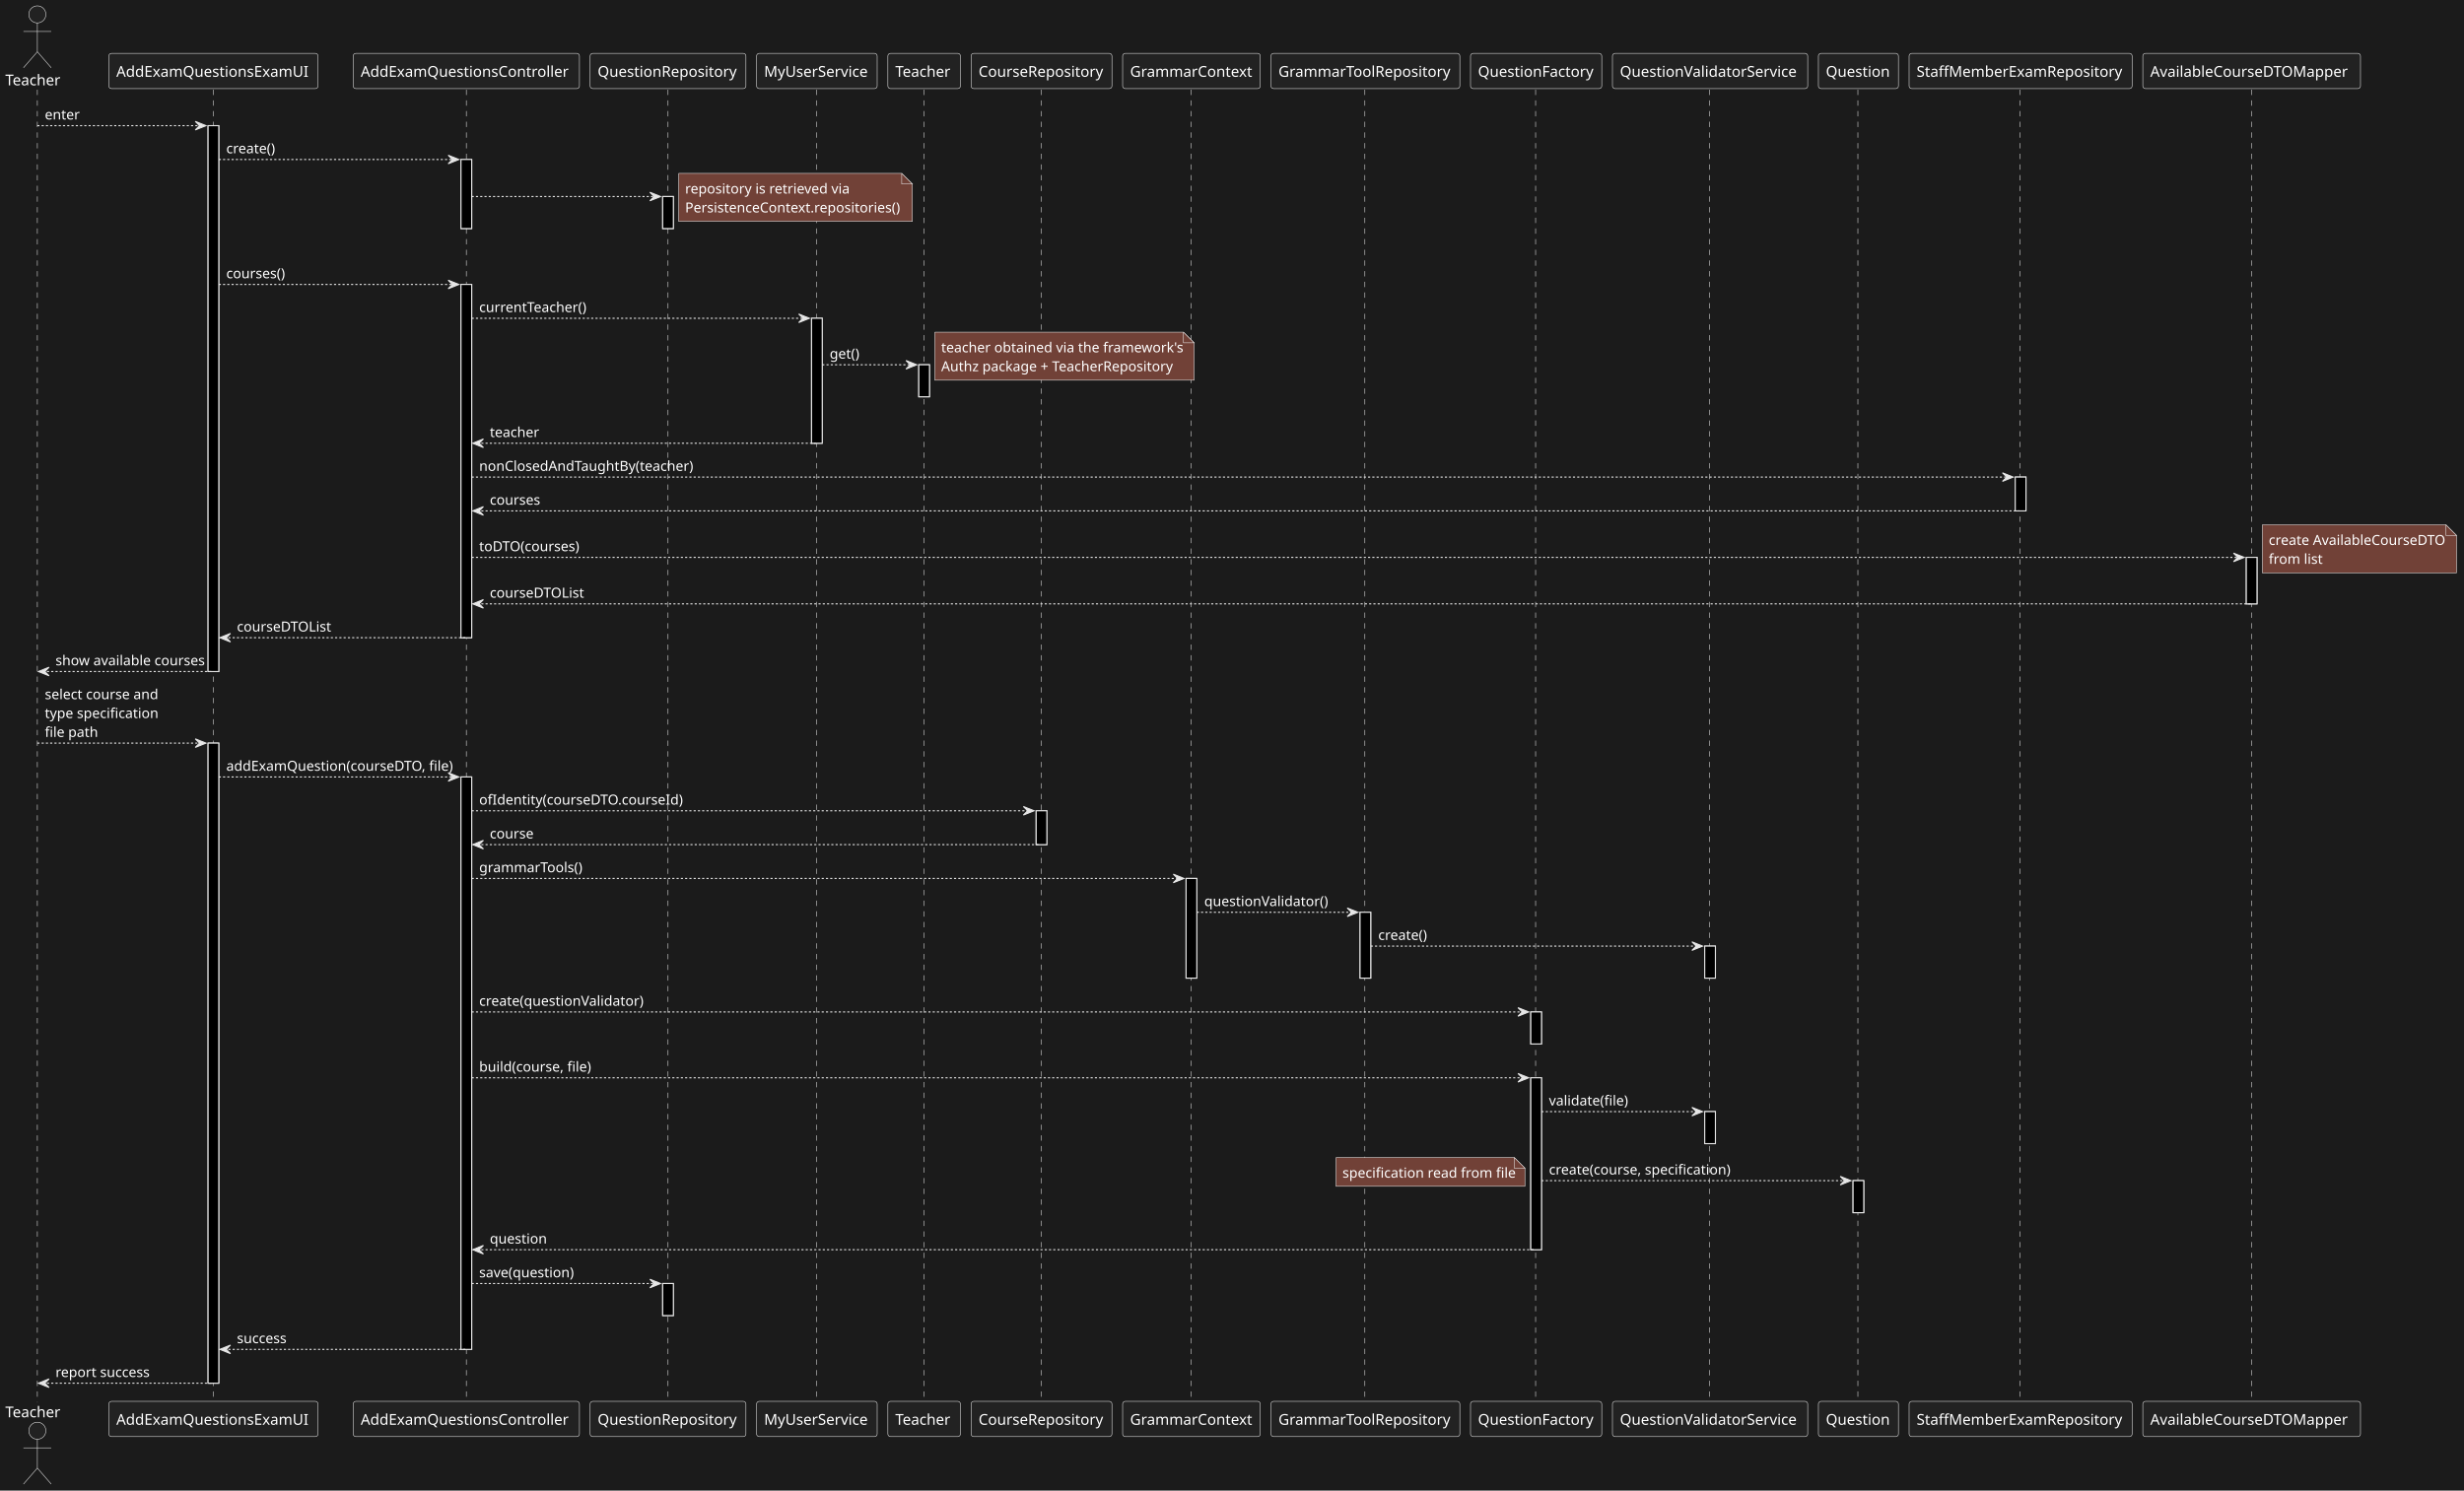
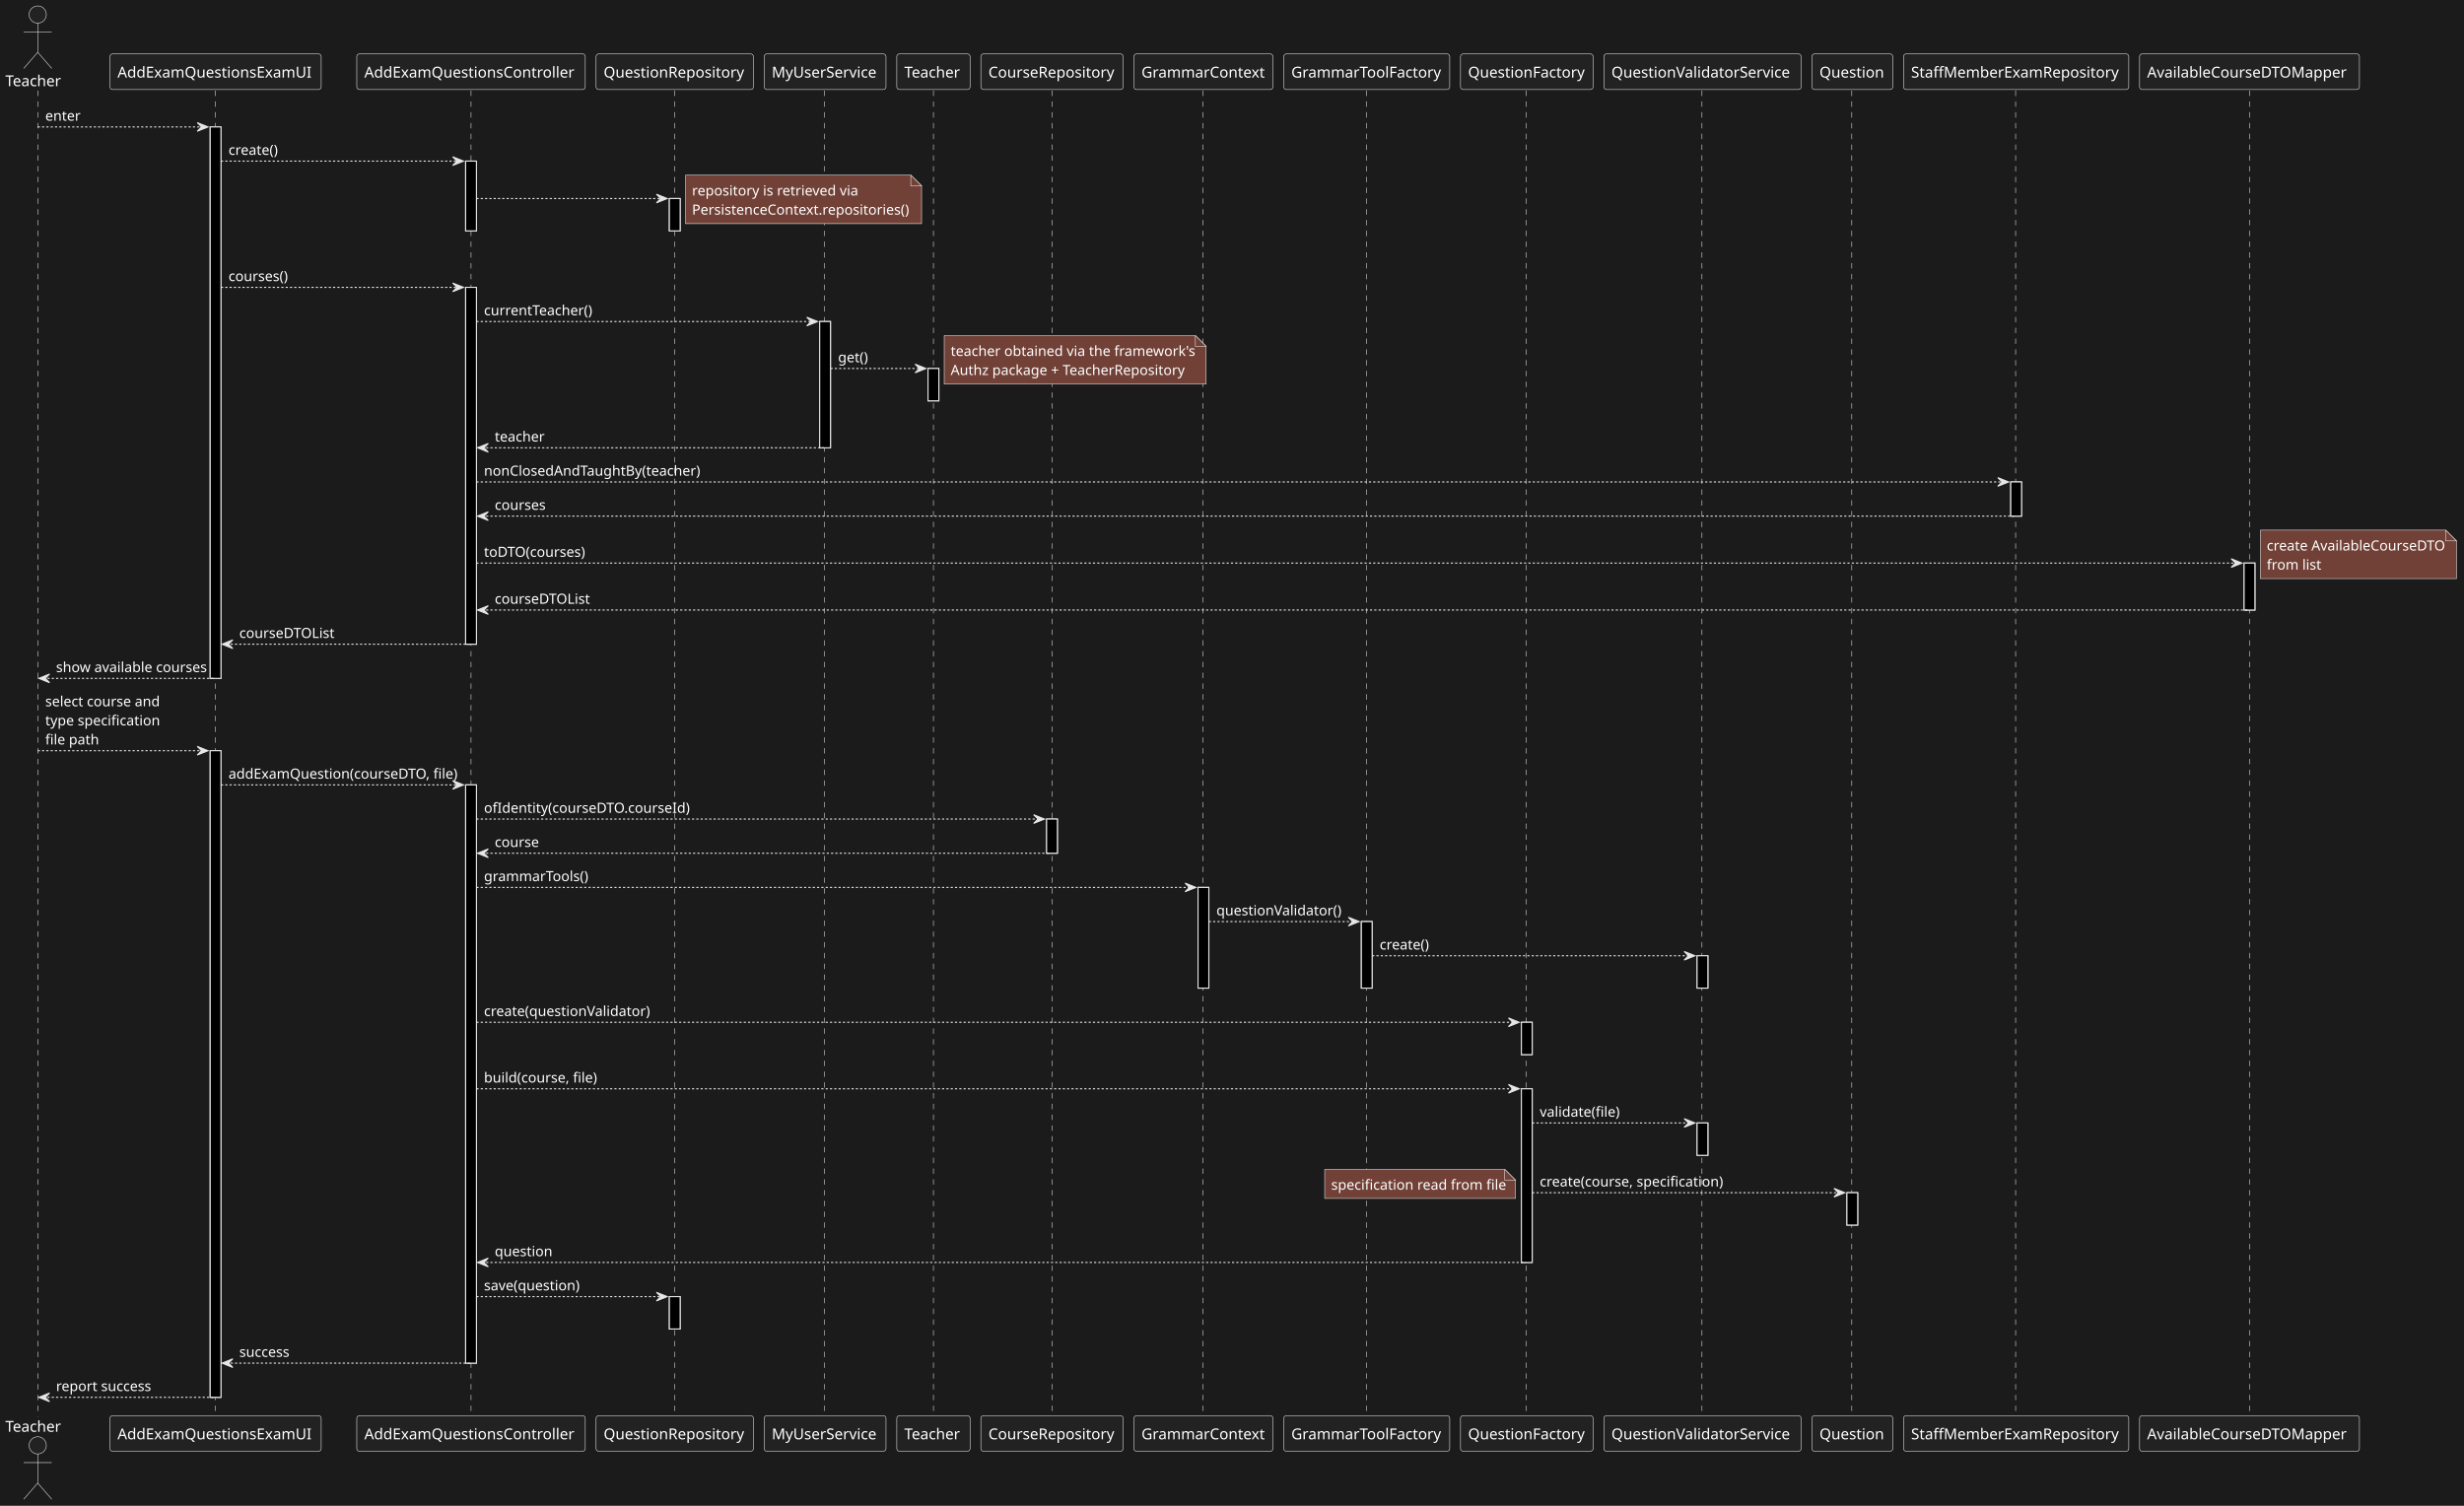
- <svg xmlns="http://www.w3.org/2000/svg" contentStyleType="text/css" height="1397px" preserveAspectRatio="none" style="width:2309px;height:1397px;background:#1B1B1B;" version="1.1" viewBox="0 0 2309 1397" width="2309px" zoomAndPan="magnify">
+ <svg xmlns="http://www.w3.org/2000/svg" contentStyleType="text/css" height="1397px" preserveAspectRatio="none" style="width:2286px;height:1397px;background:#1B1B1B;" version="1.1" viewBox="0 0 2286 1397" width="2286px" zoomAndPan="magnify">
  <defs />
  <g>
-     <rect fill="#1B1B1B" height="1397" style="stroke:none;stroke-width:1.0;" width="2309" x="0" y="0" />
+     <rect fill="#1B1B1B" height="1397" style="stroke:none;stroke-width:1.0;" width="2286" x="0" y="0" />
    <rect fill="#000000" height="511.59" style="stroke:#E7E7E7;stroke-width:1.0;" width="10" x="195" y="117.774" />
    <rect fill="#000000" height="599.884" style="stroke:#E7E7E7;stroke-width:1.0;" width="10" x="195" y="696.482" />
    <rect fill="#000000" height="64.706" style="stroke:#E7E7E7;stroke-width:1.0;" width="10" x="432" y="149.48" />
    <rect fill="#000000" height="331.06" style="stroke:#E7E7E7;stroke-width:1.0;" width="10" x="432" y="266.598" />
    <rect fill="#000000" height="536.472" style="stroke:#E7E7E7;stroke-width:1.0;" width="10" x="432" y="728.188" />
    <rect fill="#000000" height="30" style="stroke:#E7E7E7;stroke-width:1.0;" width="10" x="621" y="184.186" />
    <rect fill="#000000" height="30" style="stroke:#E7E7E7;stroke-width:1.0;" width="10" x="621" y="1202.954" />
    <rect fill="#000000" height="117.118" style="stroke:#E7E7E7;stroke-width:1.0;" width="10" x="760.5" y="298.304" />
    <rect fill="#000000" height="30" style="stroke:#E7E7E7;stroke-width:1.0;" width="10" x="861" y="341.863" />
    <rect fill="#000000" height="31.706" style="stroke:#E7E7E7;stroke-width:1.0;" width="10" x="971" y="759.894" />
    <rect fill="#000000" height="93.412" style="stroke:#E7E7E7;stroke-width:1.0;" width="10" x="1111.5" y="823.306" />
-     <rect fill="#000000" height="61.706" style="stroke:#E7E7E7;stroke-width:1.0;" width="10" x="1274.5" y="855.012" />
-     <rect fill="#000000" height="30" style="stroke:#E7E7E7;stroke-width:1.0;" width="10" x="1434.5" y="948.424" />
-     <rect fill="#000000" height="161.118" style="stroke:#E7E7E7;stroke-width:1.0;" width="10" x="1434.5" y="1010.13" />
-     <rect fill="#000000" height="30" style="stroke:#E7E7E7;stroke-width:1.0;" width="10" x="1597.5" y="886.718" />
-     <rect fill="#000000" height="30" style="stroke:#E7E7E7;stroke-width:1.0;" width="10" x="1597.5" y="1041.836" />
-     <rect fill="#000000" height="30" style="stroke:#E7E7E7;stroke-width:1.0;" width="10" x="1736.5" y="1106.542" />
-     <rect fill="#000000" height="31.706" style="stroke:#E7E7E7;stroke-width:1.0;" width="10" x="1888.5" y="447.128" />
-     <rect fill="#000000" height="43.559" style="stroke:#E7E7E7;stroke-width:1.0;" width="10" x="2105" y="522.393" />
+     <rect fill="#000000" height="61.706" style="stroke:#E7E7E7;stroke-width:1.0;" width="10" x="1263" y="855.012" />
+     <rect fill="#000000" height="30" style="stroke:#E7E7E7;stroke-width:1.0;" width="10" x="1411.5" y="948.424" />
+     <rect fill="#000000" height="161.118" style="stroke:#E7E7E7;stroke-width:1.0;" width="10" x="1411.5" y="1010.13" />
+     <rect fill="#000000" height="30" style="stroke:#E7E7E7;stroke-width:1.0;" width="10" x="1574.5" y="886.718" />
+     <rect fill="#000000" height="30" style="stroke:#E7E7E7;stroke-width:1.0;" width="10" x="1574.5" y="1041.836" />
+     <rect fill="#000000" height="30" style="stroke:#E7E7E7;stroke-width:1.0;" width="10" x="1713.5" y="1106.542" />
+     <rect fill="#000000" height="31.706" style="stroke:#E7E7E7;stroke-width:1.0;" width="10" x="1865.5" y="447.128" />
+     <rect fill="#000000" height="43.559" style="stroke:#E7E7E7;stroke-width:1.0;" width="10" x="2082" y="522.393" />
    <line style="stroke:#E7E7E7;stroke-width:0.5;stroke-dasharray:5.0,5.0;" x1="35" x2="35" y1="84.068" y2="1314.367" />
    <line style="stroke:#E7E7E7;stroke-width:0.5;stroke-dasharray:5.0,5.0;" x1="200" x2="200" y1="84.068" y2="1314.367" />
    <line style="stroke:#E7E7E7;stroke-width:0.5;stroke-dasharray:5.0,5.0;" x1="437" x2="437" y1="84.068" y2="1314.367" />
    <line style="stroke:#E7E7E7;stroke-width:0.5;stroke-dasharray:5.0,5.0;" x1="626" x2="626" y1="84.068" y2="1314.367" />
    <line style="stroke:#E7E7E7;stroke-width:0.5;stroke-dasharray:5.0,5.0;" x1="765" x2="765" y1="84.068" y2="1314.367" />
    <line style="stroke:#E7E7E7;stroke-width:0.5;stroke-dasharray:5.0,5.0;" x1="866" x2="866" y1="84.068" y2="1314.367" />
    <line style="stroke:#E7E7E7;stroke-width:0.5;stroke-dasharray:5.0,5.0;" x1="976" x2="976" y1="84.068" y2="1314.367" />
    <line style="stroke:#E7E7E7;stroke-width:0.5;stroke-dasharray:5.0,5.0;" x1="1116" x2="1116" y1="84.068" y2="1314.367" />
-     <line style="stroke:#E7E7E7;stroke-width:0.5;stroke-dasharray:5.0,5.0;" x1="1279" x2="1279" y1="84.068" y2="1314.367" />
-     <line style="stroke:#E7E7E7;stroke-width:0.5;stroke-dasharray:5.0,5.0;" x1="1439" x2="1439" y1="84.068" y2="1314.367" />
-     <line style="stroke:#E7E7E7;stroke-width:0.5;stroke-dasharray:5.0,5.0;" x1="1602" x2="1602" y1="84.068" y2="1314.367" />
-     <line style="stroke:#E7E7E7;stroke-width:0.5;stroke-dasharray:5.0,5.0;" x1="1741" x2="1741" y1="84.068" y2="1314.367" />
-     <line style="stroke:#E7E7E7;stroke-width:0.5;stroke-dasharray:5.0,5.0;" x1="1893" x2="1893" y1="84.068" y2="1314.367" />
-     <line style="stroke:#E7E7E7;stroke-width:0.5;stroke-dasharray:5.0,5.0;" x1="2110" x2="2110" y1="84.068" y2="1314.367" />
+     <line style="stroke:#E7E7E7;stroke-width:0.5;stroke-dasharray:5.0,5.0;" x1="1268" x2="1268" y1="84.068" y2="1314.367" />
+     <line style="stroke:#E7E7E7;stroke-width:0.5;stroke-dasharray:5.0,5.0;" x1="1416" x2="1416" y1="84.068" y2="1314.367" />
+     <line style="stroke:#E7E7E7;stroke-width:0.5;stroke-dasharray:5.0,5.0;" x1="1579" x2="1579" y1="84.068" y2="1314.367" />
+     <line style="stroke:#E7E7E7;stroke-width:0.5;stroke-dasharray:5.0,5.0;" x1="1718" x2="1718" y1="84.068" y2="1314.367" />
+     <line style="stroke:#E7E7E7;stroke-width:0.5;stroke-dasharray:5.0,5.0;" x1="1870" x2="1870" y1="84.068" y2="1314.367" />
+     <line style="stroke:#E7E7E7;stroke-width:0.5;stroke-dasharray:5.0,5.0;" x1="2087" x2="2087" y1="84.068" y2="1314.367" />
    <text fill="#FFFFFF" font-family="sans-serif" font-size="14" lengthAdjust="spacing" textLength="54" x="5" y="79.966">Teacher</text>
    <ellipse cx="35" cy="13.5" fill="#222222" rx="8" ry="8" style="stroke:#E7E7E7;stroke-width:0.5;" />
    <path d="M35,21.5 L35,48.5 M22,29.5 L48,29.5 M35,48.5 L22,63.5 M35,48.5 L48,63.5 " fill="none" style="stroke:#E7E7E7;stroke-width:0.5;" />
    <text fill="#FFFFFF" font-family="sans-serif" font-size="14" lengthAdjust="spacing" textLength="54" x="5" y="1328.332">Teacher</text>
    <ellipse cx="35" cy="1340.934" fill="#222222" rx="8" ry="8" style="stroke:#E7E7E7;stroke-width:0.5;" />
    <path d="M35,1348.934 L35,1375.934 M22,1356.934 L48,1356.934 M35,1375.934 L22,1390.934 M35,1375.934 L48,1390.934 " fill="none" style="stroke:#E7E7E7;stroke-width:0.5;" />
    <rect fill="#222222" height="33.068" rx="2.5" ry="2.5" style="stroke:#E7E7E7;stroke-width:0.5;" width="196" x="102" y="50" />
    <text fill="#FFFFFF" font-family="sans-serif" font-size="14" lengthAdjust="spacing" textLength="182" x="109" y="71.966">AddExamQuestionsExamUI</text>
    <rect fill="#222222" height="33.068" rx="2.5" ry="2.5" style="stroke:#E7E7E7;stroke-width:0.5;" width="196" x="102" y="1313.367" />
    <text fill="#FFFFFF" font-family="sans-serif" font-size="14" lengthAdjust="spacing" textLength="182" x="109" y="1335.332">AddExamQuestionsExamUI</text>
    <rect fill="#222222" height="33.068" rx="2.5" ry="2.5" style="stroke:#E7E7E7;stroke-width:0.5;" width="212" x="331" y="50" />
    <text fill="#FFFFFF" font-family="sans-serif" font-size="14" lengthAdjust="spacing" textLength="198" x="338" y="71.966">AddExamQuestionsController</text>
    <rect fill="#222222" height="33.068" rx="2.5" ry="2.5" style="stroke:#E7E7E7;stroke-width:0.5;" width="212" x="331" y="1313.367" />
    <text fill="#FFFFFF" font-family="sans-serif" font-size="14" lengthAdjust="spacing" textLength="198" x="338" y="1335.332">AddExamQuestionsController</text>
    <rect fill="#222222" height="33.068" rx="2.5" ry="2.5" style="stroke:#E7E7E7;stroke-width:0.5;" width="146" x="553" y="50" />
    <text fill="#FFFFFF" font-family="sans-serif" font-size="14" lengthAdjust="spacing" textLength="132" x="560" y="71.966">QuestionRepository</text>
    <rect fill="#222222" height="33.068" rx="2.5" ry="2.5" style="stroke:#E7E7E7;stroke-width:0.5;" width="146" x="553" y="1313.367" />
    <text fill="#FFFFFF" font-family="sans-serif" font-size="14" lengthAdjust="spacing" textLength="132" x="560" y="1335.332">QuestionRepository</text>
    <rect fill="#222222" height="33.068" rx="2.5" ry="2.5" style="stroke:#E7E7E7;stroke-width:0.5;" width="113" x="709" y="50" />
    <text fill="#FFFFFF" font-family="sans-serif" font-size="14" lengthAdjust="spacing" textLength="99" x="716" y="71.966">MyUserService</text>
    <rect fill="#222222" height="33.068" rx="2.5" ry="2.5" style="stroke:#E7E7E7;stroke-width:0.5;" width="113" x="709" y="1313.367" />
    <text fill="#FFFFFF" font-family="sans-serif" font-size="14" lengthAdjust="spacing" textLength="99" x="716" y="1335.332">MyUserService</text>
    <rect fill="#222222" height="33.068" rx="2.5" ry="2.5" style="stroke:#E7E7E7;stroke-width:0.5;" width="68" x="832" y="50" />
    <text fill="#FFFFFF" font-family="sans-serif" font-size="14" lengthAdjust="spacing" textLength="54" x="839" y="71.966">Teacher</text>
    <rect fill="#222222" height="33.068" rx="2.5" ry="2.5" style="stroke:#E7E7E7;stroke-width:0.5;" width="68" x="832" y="1313.367" />
    <text fill="#FFFFFF" font-family="sans-serif" font-size="14" lengthAdjust="spacing" textLength="54" x="839" y="1335.332">Teacher</text>
    <rect fill="#222222" height="33.068" rx="2.5" ry="2.5" style="stroke:#E7E7E7;stroke-width:0.5;" width="132" x="910" y="50" />
    <text fill="#FFFFFF" font-family="sans-serif" font-size="14" lengthAdjust="spacing" textLength="118" x="917" y="71.966">CourseRepository</text>
    <rect fill="#222222" height="33.068" rx="2.5" ry="2.5" style="stroke:#E7E7E7;stroke-width:0.5;" width="132" x="910" y="1313.367" />
    <text fill="#FFFFFF" font-family="sans-serif" font-size="14" lengthAdjust="spacing" textLength="118" x="917" y="1335.332">CourseRepository</text>
    <rect fill="#222222" height="33.068" rx="2.5" ry="2.5" style="stroke:#E7E7E7;stroke-width:0.5;" width="129" x="1052" y="50" />
    <text fill="#FFFFFF" font-family="sans-serif" font-size="14" lengthAdjust="spacing" textLength="115" x="1059" y="71.966">GrammarContext</text>
    <rect fill="#222222" height="33.068" rx="2.5" ry="2.5" style="stroke:#E7E7E7;stroke-width:0.5;" width="129" x="1052" y="1313.367" />
    <text fill="#FFFFFF" font-family="sans-serif" font-size="14" lengthAdjust="spacing" textLength="115" x="1059" y="1335.332">GrammarContext</text>
-     <rect fill="#222222" height="33.068" rx="2.5" ry="2.5" style="stroke:#E7E7E7;stroke-width:0.5;" width="177" x="1191" y="50" />
-     <text fill="#FFFFFF" font-family="sans-serif" font-size="14" lengthAdjust="spacing" textLength="163" x="1198" y="71.966">GrammarToolRepository</text>
-     <rect fill="#222222" height="33.068" rx="2.5" ry="2.5" style="stroke:#E7E7E7;stroke-width:0.5;" width="177" x="1191" y="1313.367" />
-     <text fill="#FFFFFF" font-family="sans-serif" font-size="14" lengthAdjust="spacing" textLength="163" x="1198" y="1335.332">GrammarToolRepository</text>
-     <rect fill="#222222" height="33.068" rx="2.5" ry="2.5" style="stroke:#E7E7E7;stroke-width:0.5;" width="123" x="1378" y="50" />
-     <text fill="#FFFFFF" font-family="sans-serif" font-size="14" lengthAdjust="spacing" textLength="109" x="1385" y="71.966">QuestionFactory</text>
-     <rect fill="#222222" height="33.068" rx="2.5" ry="2.5" style="stroke:#E7E7E7;stroke-width:0.5;" width="123" x="1378" y="1313.367" />
-     <text fill="#FFFFFF" font-family="sans-serif" font-size="14" lengthAdjust="spacing" textLength="109" x="1385" y="1335.332">QuestionFactory</text>
-     <rect fill="#222222" height="33.068" rx="2.5" ry="2.5" style="stroke:#E7E7E7;stroke-width:0.5;" width="183" x="1511" y="50" />
-     <text fill="#FFFFFF" font-family="sans-serif" font-size="14" lengthAdjust="spacing" textLength="169" x="1518" y="71.966">QuestionValidatorService</text>
-     <rect fill="#222222" height="33.068" rx="2.5" ry="2.5" style="stroke:#E7E7E7;stroke-width:0.5;" width="183" x="1511" y="1313.367" />
-     <text fill="#FFFFFF" font-family="sans-serif" font-size="14" lengthAdjust="spacing" textLength="169" x="1518" y="1335.332">QuestionValidatorService</text>
-     <rect fill="#222222" height="33.068" rx="2.5" ry="2.5" style="stroke:#E7E7E7;stroke-width:0.5;" width="75" x="1704" y="50" />
-     <text fill="#FFFFFF" font-family="sans-serif" font-size="14" lengthAdjust="spacing" textLength="61" x="1711" y="71.966">Question</text>
-     <rect fill="#222222" height="33.068" rx="2.5" ry="2.5" style="stroke:#E7E7E7;stroke-width:0.5;" width="75" x="1704" y="1313.367" />
-     <text fill="#FFFFFF" font-family="sans-serif" font-size="14" lengthAdjust="spacing" textLength="61" x="1711" y="1335.332">Question</text>
-     <rect fill="#222222" height="33.068" rx="2.5" ry="2.5" style="stroke:#E7E7E7;stroke-width:0.5;" width="209" x="1789" y="50" />
-     <text fill="#FFFFFF" font-family="sans-serif" font-size="14" lengthAdjust="spacing" textLength="195" x="1796" y="71.966">StaffMemberExamRepository</text>
-     <rect fill="#222222" height="33.068" rx="2.5" ry="2.5" style="stroke:#E7E7E7;stroke-width:0.5;" width="209" x="1789" y="1313.367" />
-     <text fill="#FFFFFF" font-family="sans-serif" font-size="14" lengthAdjust="spacing" textLength="195" x="1796" y="1335.332">StaffMemberExamRepository</text>
-     <rect fill="#222222" height="33.068" rx="2.5" ry="2.5" style="stroke:#E7E7E7;stroke-width:0.5;" width="204" x="2008" y="50" />
-     <text fill="#FFFFFF" font-family="sans-serif" font-size="14" lengthAdjust="spacing" textLength="190" x="2015" y="71.966">AvailableCourseDTOMapper</text>
-     <rect fill="#222222" height="33.068" rx="2.5" ry="2.5" style="stroke:#E7E7E7;stroke-width:0.5;" width="204" x="2008" y="1313.367" />
-     <text fill="#FFFFFF" font-family="sans-serif" font-size="14" lengthAdjust="spacing" textLength="190" x="2015" y="1335.332">AvailableCourseDTOMapper</text>
+     <rect fill="#222222" height="33.068" rx="2.5" ry="2.5" style="stroke:#E7E7E7;stroke-width:0.5;" width="154" x="1191" y="50" />
+     <text fill="#FFFFFF" font-family="sans-serif" font-size="14" lengthAdjust="spacing" textLength="140" x="1198" y="71.966">GrammarToolFactory</text>
+     <rect fill="#222222" height="33.068" rx="2.5" ry="2.5" style="stroke:#E7E7E7;stroke-width:0.5;" width="154" x="1191" y="1313.367" />
+     <text fill="#FFFFFF" font-family="sans-serif" font-size="14" lengthAdjust="spacing" textLength="140" x="1198" y="1335.332">GrammarToolFactory</text>
+     <rect fill="#222222" height="33.068" rx="2.5" ry="2.5" style="stroke:#E7E7E7;stroke-width:0.5;" width="123" x="1355" y="50" />
+     <text fill="#FFFFFF" font-family="sans-serif" font-size="14" lengthAdjust="spacing" textLength="109" x="1362" y="71.966">QuestionFactory</text>
+     <rect fill="#222222" height="33.068" rx="2.5" ry="2.5" style="stroke:#E7E7E7;stroke-width:0.5;" width="123" x="1355" y="1313.367" />
+     <text fill="#FFFFFF" font-family="sans-serif" font-size="14" lengthAdjust="spacing" textLength="109" x="1362" y="1335.332">QuestionFactory</text>
+     <rect fill="#222222" height="33.068" rx="2.5" ry="2.5" style="stroke:#E7E7E7;stroke-width:0.5;" width="183" x="1488" y="50" />
+     <text fill="#FFFFFF" font-family="sans-serif" font-size="14" lengthAdjust="spacing" textLength="169" x="1495" y="71.966">QuestionValidatorService</text>
+     <rect fill="#222222" height="33.068" rx="2.5" ry="2.5" style="stroke:#E7E7E7;stroke-width:0.5;" width="183" x="1488" y="1313.367" />
+     <text fill="#FFFFFF" font-family="sans-serif" font-size="14" lengthAdjust="spacing" textLength="169" x="1495" y="1335.332">QuestionValidatorService</text>
+     <rect fill="#222222" height="33.068" rx="2.5" ry="2.5" style="stroke:#E7E7E7;stroke-width:0.5;" width="75" x="1681" y="50" />
+     <text fill="#FFFFFF" font-family="sans-serif" font-size="14" lengthAdjust="spacing" textLength="61" x="1688" y="71.966">Question</text>
+     <rect fill="#222222" height="33.068" rx="2.5" ry="2.5" style="stroke:#E7E7E7;stroke-width:0.5;" width="75" x="1681" y="1313.367" />
+     <text fill="#FFFFFF" font-family="sans-serif" font-size="14" lengthAdjust="spacing" textLength="61" x="1688" y="1335.332">Question</text>
+     <rect fill="#222222" height="33.068" rx="2.5" ry="2.5" style="stroke:#E7E7E7;stroke-width:0.5;" width="209" x="1766" y="50" />
+     <text fill="#FFFFFF" font-family="sans-serif" font-size="14" lengthAdjust="spacing" textLength="195" x="1773" y="71.966">StaffMemberExamRepository</text>
+     <rect fill="#222222" height="33.068" rx="2.5" ry="2.5" style="stroke:#E7E7E7;stroke-width:0.5;" width="209" x="1766" y="1313.367" />
+     <text fill="#FFFFFF" font-family="sans-serif" font-size="14" lengthAdjust="spacing" textLength="195" x="1773" y="1335.332">StaffMemberExamRepository</text>
+     <rect fill="#222222" height="33.068" rx="2.5" ry="2.5" style="stroke:#E7E7E7;stroke-width:0.5;" width="204" x="1985" y="50" />
+     <text fill="#FFFFFF" font-family="sans-serif" font-size="14" lengthAdjust="spacing" textLength="190" x="1992" y="71.966">AvailableCourseDTOMapper</text>
+     <rect fill="#222222" height="33.068" rx="2.5" ry="2.5" style="stroke:#E7E7E7;stroke-width:0.5;" width="204" x="1985" y="1313.367" />
+     <text fill="#FFFFFF" font-family="sans-serif" font-size="14" lengthAdjust="spacing" textLength="190" x="1992" y="1335.332">AvailableCourseDTOMapper</text>
    <rect fill="#000000" height="511.59" style="stroke:#E7E7E7;stroke-width:1.0;" width="10" x="195" y="117.774" />
    <rect fill="#000000" height="599.884" style="stroke:#E7E7E7;stroke-width:1.0;" width="10" x="195" y="696.482" />
    <rect fill="#000000" height="64.706" style="stroke:#E7E7E7;stroke-width:1.0;" width="10" x="432" y="149.48" />
    <rect fill="#000000" height="331.06" style="stroke:#E7E7E7;stroke-width:1.0;" width="10" x="432" y="266.598" />
    <rect fill="#000000" height="536.472" style="stroke:#E7E7E7;stroke-width:1.0;" width="10" x="432" y="728.188" />
    <rect fill="#000000" height="30" style="stroke:#E7E7E7;stroke-width:1.0;" width="10" x="621" y="184.186" />
    <rect fill="#000000" height="30" style="stroke:#E7E7E7;stroke-width:1.0;" width="10" x="621" y="1202.954" />
    <rect fill="#000000" height="117.118" style="stroke:#E7E7E7;stroke-width:1.0;" width="10" x="760.5" y="298.304" />
    <rect fill="#000000" height="30" style="stroke:#E7E7E7;stroke-width:1.0;" width="10" x="861" y="341.863" />
    <rect fill="#000000" height="31.706" style="stroke:#E7E7E7;stroke-width:1.0;" width="10" x="971" y="759.894" />
    <rect fill="#000000" height="93.412" style="stroke:#E7E7E7;stroke-width:1.0;" width="10" x="1111.5" y="823.306" />
-     <rect fill="#000000" height="61.706" style="stroke:#E7E7E7;stroke-width:1.0;" width="10" x="1274.5" y="855.012" />
-     <rect fill="#000000" height="30" style="stroke:#E7E7E7;stroke-width:1.0;" width="10" x="1434.5" y="948.424" />
-     <rect fill="#000000" height="161.118" style="stroke:#E7E7E7;stroke-width:1.0;" width="10" x="1434.5" y="1010.13" />
-     <rect fill="#000000" height="30" style="stroke:#E7E7E7;stroke-width:1.0;" width="10" x="1597.5" y="886.718" />
-     <rect fill="#000000" height="30" style="stroke:#E7E7E7;stroke-width:1.0;" width="10" x="1597.5" y="1041.836" />
-     <rect fill="#000000" height="30" style="stroke:#E7E7E7;stroke-width:1.0;" width="10" x="1736.5" y="1106.542" />
-     <rect fill="#000000" height="31.706" style="stroke:#E7E7E7;stroke-width:1.0;" width="10" x="1888.5" y="447.128" />
-     <rect fill="#000000" height="43.559" style="stroke:#E7E7E7;stroke-width:1.0;" width="10" x="2105" y="522.393" />
+     <rect fill="#000000" height="61.706" style="stroke:#E7E7E7;stroke-width:1.0;" width="10" x="1263" y="855.012" />
+     <rect fill="#000000" height="30" style="stroke:#E7E7E7;stroke-width:1.0;" width="10" x="1411.5" y="948.424" />
+     <rect fill="#000000" height="161.118" style="stroke:#E7E7E7;stroke-width:1.0;" width="10" x="1411.5" y="1010.13" />
+     <rect fill="#000000" height="30" style="stroke:#E7E7E7;stroke-width:1.0;" width="10" x="1574.5" y="886.718" />
+     <rect fill="#000000" height="30" style="stroke:#E7E7E7;stroke-width:1.0;" width="10" x="1574.5" y="1041.836" />
+     <rect fill="#000000" height="30" style="stroke:#E7E7E7;stroke-width:1.0;" width="10" x="1713.5" y="1106.542" />
+     <rect fill="#000000" height="31.706" style="stroke:#E7E7E7;stroke-width:1.0;" width="10" x="1865.5" y="447.128" />
+     <rect fill="#000000" height="43.559" style="stroke:#E7E7E7;stroke-width:1.0;" width="10" x="2082" y="522.393" />
    <polygon fill="#E7E7E7" points="183,113.774,193,117.774,183,121.774,187,117.774" style="stroke:#E7E7E7;stroke-width:1.0;" />
    <line style="stroke:#E7E7E7;stroke-width:1.0;stroke-dasharray:2.0,2.0;" x1="35" x2="189" y1="117.774" y2="117.774" />
    <text fill="#FFFFFF" font-family="sans-serif" font-size="13" lengthAdjust="spacing" textLength="32" x="42" y="111.965">enter</text>
    <polygon fill="#E7E7E7" points="420,145.48,430,149.48,420,153.48,424,149.48" style="stroke:#E7E7E7;stroke-width:1.0;" />
    <line style="stroke:#E7E7E7;stroke-width:1.0;stroke-dasharray:2.0,2.0;" x1="205" x2="426" y1="149.48" y2="149.48" />
    <text fill="#FFFFFF" font-family="sans-serif" font-size="13" lengthAdjust="spacing" textLength="45" x="212" y="143.671">create()</text>
    <polygon fill="#E7E7E7" points="609,180.186,619,184.186,609,188.186,613,184.186" style="stroke:#E7E7E7;stroke-width:1.0;" />
    <line style="stroke:#E7E7E7;stroke-width:1.0;stroke-dasharray:2.0,2.0;" x1="442" x2="615" y1="184.186" y2="184.186" />
    <path d="M636,162.48 L636,207.48 L855,207.48 L855,172.48 L845,162.48 L636,162.48 " fill="#714137" style="stroke:#E7E7E7;stroke-width:0.5;" />
    <path d="M845,162.48 L845,172.48 L855,172.48 L845,162.48 " fill="#714137" style="stroke:#E7E7E7;stroke-width:0.5;" />
    <text fill="#FFFFFF" font-family="sans-serif" font-size="13" lengthAdjust="spacing" textLength="151" x="642" y="181.377">repository is retrieved via</text>
    <text fill="#FFFFFF" font-family="sans-serif" font-size="13" lengthAdjust="spacing" textLength="198" x="642" y="199.083">PersistenceContext.repositories()</text>
    <polygon fill="#E7E7E7" points="420,262.598,430,266.598,420,270.598,424,266.598" style="stroke:#E7E7E7;stroke-width:1.0;" />
    <line style="stroke:#E7E7E7;stroke-width:1.0;stroke-dasharray:2.0,2.0;" x1="205" x2="426" y1="266.598" y2="266.598" />
    <text fill="#FFFFFF" font-family="sans-serif" font-size="13" lengthAdjust="spacing" textLength="54" x="212" y="260.789">courses()</text>
    <polygon fill="#E7E7E7" points="748.5,294.304,758.5,298.304,748.5,302.304,752.5,298.304" style="stroke:#E7E7E7;stroke-width:1.0;" />
    <line style="stroke:#E7E7E7;stroke-width:1.0;stroke-dasharray:2.0,2.0;" x1="442" x2="754.5" y1="298.304" y2="298.304" />
    <text fill="#FFFFFF" font-family="sans-serif" font-size="13" lengthAdjust="spacing" textLength="99" x="449" y="292.495">currentTeacher()</text>
    <polygon fill="#E7E7E7" points="849,337.863,859,341.863,849,345.863,853,341.863" style="stroke:#E7E7E7;stroke-width:1.0;" />
    <line style="stroke:#E7E7E7;stroke-width:1.0;stroke-dasharray:2.0,2.0;" x1="770.5" x2="855" y1="341.863" y2="341.863" />
    <text fill="#FFFFFF" font-family="sans-serif" font-size="13" lengthAdjust="spacing" textLength="28" x="777.5" y="336.054">get()</text>
    <path d="M876,311.304 L876,356.304 L1119,356.304 L1119,321.304 L1109,311.304 L876,311.304 " fill="#714137" style="stroke:#E7E7E7;stroke-width:0.5;" />
    <path d="M1109,311.304 L1109,321.304 L1119,321.304 L1109,311.304 " fill="#714137" style="stroke:#E7E7E7;stroke-width:0.5;" />
    <text fill="#FFFFFF" font-family="sans-serif" font-size="13" lengthAdjust="spacing" textLength="222" x="882" y="330.201">teacher obtained via the framework's</text>
    <text fill="#FFFFFF" font-family="sans-serif" font-size="13" lengthAdjust="spacing" textLength="213" x="882" y="347.907">Authz package + TeacherRepository</text>
    <polygon fill="#E7E7E7" points="453,411.422,443,415.422,453,419.422,449,415.422" style="stroke:#E7E7E7;stroke-width:1.0;" />
    <line style="stroke:#E7E7E7;stroke-width:1.0;stroke-dasharray:2.0,2.0;" x1="447" x2="764.5" y1="415.422" y2="415.422" />
    <text fill="#FFFFFF" font-family="sans-serif" font-size="13" lengthAdjust="spacing" textLength="45" x="459" y="409.613">teacher</text>
-     <polygon fill="#E7E7E7" points="1876.5,443.128,1886.5,447.128,1876.5,451.128,1880.5,447.128" style="stroke:#E7E7E7;stroke-width:1.0;" />
-     <line style="stroke:#E7E7E7;stroke-width:1.0;stroke-dasharray:2.0,2.0;" x1="442" x2="1882.5" y1="447.128" y2="447.128" />
+     <polygon fill="#E7E7E7" points="1853.5,443.128,1863.5,447.128,1853.5,451.128,1857.5,447.128" style="stroke:#E7E7E7;stroke-width:1.0;" />
+     <line style="stroke:#E7E7E7;stroke-width:1.0;stroke-dasharray:2.0,2.0;" x1="442" x2="1859.5" y1="447.128" y2="447.128" />
    <text fill="#FFFFFF" font-family="sans-serif" font-size="13" lengthAdjust="spacing" textLength="199" x="449" y="441.319">nonClosedAndTaughtBy(teacher)</text>
    <polygon fill="#E7E7E7" points="453,474.834,443,478.834,453,482.834,449,478.834" style="stroke:#E7E7E7;stroke-width:1.0;" />
-     <line style="stroke:#E7E7E7;stroke-width:1.0;stroke-dasharray:2.0,2.0;" x1="447" x2="1892.5" y1="478.834" y2="478.834" />
+     <line style="stroke:#E7E7E7;stroke-width:1.0;stroke-dasharray:2.0,2.0;" x1="447" x2="1869.5" y1="478.834" y2="478.834" />
    <text fill="#FFFFFF" font-family="sans-serif" font-size="13" lengthAdjust="spacing" textLength="46" x="459" y="473.025">courses</text>
-     <polygon fill="#E7E7E7" points="2093,518.393,2103,522.393,2093,526.393,2097,522.393" style="stroke:#E7E7E7;stroke-width:1.0;" />
-     <line style="stroke:#E7E7E7;stroke-width:1.0;stroke-dasharray:2.0,2.0;" x1="442" x2="2099" y1="522.393" y2="522.393" />
+     <polygon fill="#E7E7E7" points="2070,518.393,2080,522.393,2070,526.393,2074,522.393" style="stroke:#E7E7E7;stroke-width:1.0;" />
+     <line style="stroke:#E7E7E7;stroke-width:1.0;stroke-dasharray:2.0,2.0;" x1="442" x2="2076" y1="522.393" y2="522.393" />
    <text fill="#FFFFFF" font-family="sans-serif" font-size="13" lengthAdjust="spacing" textLength="93" x="449" y="516.584">toDTO(courses)</text>
-     <path d="M2120,491.834 L2120,536.834 L2302,536.834 L2302,501.834 L2292,491.834 L2120,491.834 " fill="#714137" style="stroke:#E7E7E7;stroke-width:0.5;" />
-     <path d="M2292,491.834 L2292,501.834 L2302,501.834 L2292,491.834 " fill="#714137" style="stroke:#E7E7E7;stroke-width:0.5;" />
-     <text fill="#FFFFFF" font-family="sans-serif" font-size="13" lengthAdjust="spacing" textLength="161" x="2126" y="510.731">create AvailableCourseDTO</text>
-     <text fill="#FFFFFF" font-family="sans-serif" font-size="13" lengthAdjust="spacing" textLength="49" x="2126" y="528.437">from list</text>
+     <path d="M2097,491.834 L2097,536.834 L2279,536.834 L2279,501.834 L2269,491.834 L2097,491.834 " fill="#714137" style="stroke:#E7E7E7;stroke-width:0.5;" />
+     <path d="M2269,491.834 L2269,501.834 L2279,501.834 L2269,491.834 " fill="#714137" style="stroke:#E7E7E7;stroke-width:0.5;" />
+     <text fill="#FFFFFF" font-family="sans-serif" font-size="13" lengthAdjust="spacing" textLength="161" x="2103" y="510.731">create AvailableCourseDTO</text>
+     <text fill="#FFFFFF" font-family="sans-serif" font-size="13" lengthAdjust="spacing" textLength="49" x="2103" y="528.437">from list</text>
    <polygon fill="#E7E7E7" points="453,561.952,443,565.952,453,569.952,449,565.952" style="stroke:#E7E7E7;stroke-width:1.0;" />
-     <line style="stroke:#E7E7E7;stroke-width:1.0;stroke-dasharray:2.0,2.0;" x1="447" x2="2109" y1="565.952" y2="565.952" />
+     <line style="stroke:#E7E7E7;stroke-width:1.0;stroke-dasharray:2.0,2.0;" x1="447" x2="2086" y1="565.952" y2="565.952" />
    <text fill="#FFFFFF" font-family="sans-serif" font-size="13" lengthAdjust="spacing" textLength="87" x="459" y="560.143">courseDTOList</text>
    <polygon fill="#E7E7E7" points="216,593.658,206,597.658,216,601.658,212,597.658" style="stroke:#E7E7E7;stroke-width:1.0;" />
    <line style="stroke:#E7E7E7;stroke-width:1.0;stroke-dasharray:2.0,2.0;" x1="210" x2="436" y1="597.658" y2="597.658" />
    <text fill="#FFFFFF" font-family="sans-serif" font-size="13" lengthAdjust="spacing" textLength="87" x="222" y="591.849">courseDTOList</text>
    <polygon fill="#E7E7E7" points="46,625.364,36,629.364,46,633.364,42,629.364" style="stroke:#E7E7E7;stroke-width:1.0;" />
    <line style="stroke:#E7E7E7;stroke-width:1.0;stroke-dasharray:2.0,2.0;" x1="40" x2="199" y1="629.364" y2="629.364" />
    <text fill="#FFFFFF" font-family="sans-serif" font-size="13" lengthAdjust="spacing" textLength="136" x="52" y="623.555">show available courses</text>
    <polygon fill="#E7E7E7" points="183,692.482,193,696.482,183,700.482,187,696.482" style="stroke:#E7E7E7;stroke-width:1.0;" />
    <line style="stroke:#E7E7E7;stroke-width:1.0;stroke-dasharray:2.0,2.0;" x1="35" x2="189" y1="696.482" y2="696.482" />
    <text fill="#FFFFFF" font-family="sans-serif" font-size="13" lengthAdjust="spacing" textLength="103" x="42" y="655.261">select course and</text>
    <text fill="#FFFFFF" font-family="sans-serif" font-size="13" lengthAdjust="spacing" textLength="104" x="42" y="672.967">type specification</text>
    <text fill="#FFFFFF" font-family="sans-serif" font-size="13" lengthAdjust="spacing" textLength="48" x="42" y="690.673">file path</text>
    <polygon fill="#E7E7E7" points="420,724.188,430,728.188,420,732.188,424,728.188" style="stroke:#E7E7E7;stroke-width:1.0;" />
    <line style="stroke:#E7E7E7;stroke-width:1.0;stroke-dasharray:2.0,2.0;" x1="205" x2="426" y1="728.188" y2="728.188" />
    <text fill="#FFFFFF" font-family="sans-serif" font-size="13" lengthAdjust="spacing" textLength="208" x="212" y="722.379">addExamQuestion(courseDTO, file)</text>
    <polygon fill="#E7E7E7" points="959,755.894,969,759.894,959,763.894,963,759.894" style="stroke:#E7E7E7;stroke-width:1.0;" />
    <line style="stroke:#E7E7E7;stroke-width:1.0;stroke-dasharray:2.0,2.0;" x1="442" x2="965" y1="759.894" y2="759.894" />
    <text fill="#FFFFFF" font-family="sans-serif" font-size="13" lengthAdjust="spacing" textLength="188" x="449" y="754.085">ofIdentity(courseDTO.courseId)</text>
    <polygon fill="#E7E7E7" points="453,787.6,443,791.6,453,795.6,449,791.6" style="stroke:#E7E7E7;stroke-width:1.0;" />
    <line style="stroke:#E7E7E7;stroke-width:1.0;stroke-dasharray:2.0,2.0;" x1="447" x2="975" y1="791.6" y2="791.6" />
    <text fill="#FFFFFF" font-family="sans-serif" font-size="13" lengthAdjust="spacing" textLength="40" x="459" y="785.791">course</text>
    <polygon fill="#E7E7E7" points="1099.5,819.306,1109.5,823.306,1099.5,827.306,1103.5,823.306" style="stroke:#E7E7E7;stroke-width:1.0;" />
    <line style="stroke:#E7E7E7;stroke-width:1.0;stroke-dasharray:2.0,2.0;" x1="442" x2="1105.5" y1="823.306" y2="823.306" />
    <text fill="#FFFFFF" font-family="sans-serif" font-size="13" lengthAdjust="spacing" textLength="96" x="449" y="817.497">grammarTools()</text>
-     <polygon fill="#E7E7E7" points="1262.5,851.012,1272.5,855.012,1262.5,859.012,1266.5,855.012" style="stroke:#E7E7E7;stroke-width:1.0;" />
-     <line style="stroke:#E7E7E7;stroke-width:1.0;stroke-dasharray:2.0,2.0;" x1="1121.5" x2="1268.5" y1="855.012" y2="855.012" />
+     <polygon fill="#E7E7E7" points="1251,851.012,1261,855.012,1251,859.012,1255,855.012" style="stroke:#E7E7E7;stroke-width:1.0;" />
+     <line style="stroke:#E7E7E7;stroke-width:1.0;stroke-dasharray:2.0,2.0;" x1="1121.5" x2="1257" y1="855.012" y2="855.012" />
    <text fill="#FFFFFF" font-family="sans-serif" font-size="13" lengthAdjust="spacing" textLength="115" x="1128.5" y="849.203">questionValidator()</text>
-     <polygon fill="#E7E7E7" points="1585.5,882.718,1595.5,886.718,1585.5,890.718,1589.5,886.718" style="stroke:#E7E7E7;stroke-width:1.0;" />
-     <line style="stroke:#E7E7E7;stroke-width:1.0;stroke-dasharray:2.0,2.0;" x1="1284.5" x2="1591.5" y1="886.718" y2="886.718" />
-     <text fill="#FFFFFF" font-family="sans-serif" font-size="13" lengthAdjust="spacing" textLength="45" x="1291.5" y="880.909">create()</text>
-     <polygon fill="#E7E7E7" points="1422.5,944.424,1432.5,948.424,1422.5,952.424,1426.5,948.424" style="stroke:#E7E7E7;stroke-width:1.0;" />
-     <line style="stroke:#E7E7E7;stroke-width:1.0;stroke-dasharray:2.0,2.0;" x1="442" x2="1428.5" y1="948.424" y2="948.424" />
+     <polygon fill="#E7E7E7" points="1562.5,882.718,1572.5,886.718,1562.5,890.718,1566.5,886.718" style="stroke:#E7E7E7;stroke-width:1.0;" />
+     <line style="stroke:#E7E7E7;stroke-width:1.0;stroke-dasharray:2.0,2.0;" x1="1273" x2="1568.5" y1="886.718" y2="886.718" />
+     <text fill="#FFFFFF" font-family="sans-serif" font-size="13" lengthAdjust="spacing" textLength="45" x="1280" y="880.909">create()</text>
+     <polygon fill="#E7E7E7" points="1399.5,944.424,1409.5,948.424,1399.5,952.424,1403.5,948.424" style="stroke:#E7E7E7;stroke-width:1.0;" />
+     <line style="stroke:#E7E7E7;stroke-width:1.0;stroke-dasharray:2.0,2.0;" x1="442" x2="1405.5" y1="948.424" y2="948.424" />
    <text fill="#FFFFFF" font-family="sans-serif" font-size="13" lengthAdjust="spacing" textLength="152" x="449" y="942.615">create(questionValidator)</text>
-     <polygon fill="#E7E7E7" points="1422.5,1006.13,1432.5,1010.13,1422.5,1014.13,1426.5,1010.13" style="stroke:#E7E7E7;stroke-width:1.0;" />
-     <line style="stroke:#E7E7E7;stroke-width:1.0;stroke-dasharray:2.0,2.0;" x1="442" x2="1428.5" y1="1010.13" y2="1010.13" />
+     <polygon fill="#E7E7E7" points="1399.5,1006.13,1409.5,1010.13,1399.5,1014.13,1403.5,1010.13" style="stroke:#E7E7E7;stroke-width:1.0;" />
+     <line style="stroke:#E7E7E7;stroke-width:1.0;stroke-dasharray:2.0,2.0;" x1="442" x2="1405.5" y1="1010.13" y2="1010.13" />
    <text fill="#FFFFFF" font-family="sans-serif" font-size="13" lengthAdjust="spacing" textLength="101" x="449" y="1004.321">build(course, file)</text>
-     <polygon fill="#E7E7E7" points="1585.5,1037.836,1595.5,1041.836,1585.5,1045.836,1589.5,1041.836" style="stroke:#E7E7E7;stroke-width:1.0;" />
-     <line style="stroke:#E7E7E7;stroke-width:1.0;stroke-dasharray:2.0,2.0;" x1="1444.5" x2="1591.5" y1="1041.836" y2="1041.836" />
-     <text fill="#FFFFFF" font-family="sans-serif" font-size="13" lengthAdjust="spacing" textLength="72" x="1451.5" y="1036.027">validate(file)</text>
-     <polygon fill="#E7E7E7" points="1724.5,1102.542,1734.5,1106.542,1724.5,1110.542,1728.5,1106.542" style="stroke:#E7E7E7;stroke-width:1.0;" />
-     <line style="stroke:#E7E7E7;stroke-width:1.0;stroke-dasharray:2.0,2.0;" x1="1444.5" x2="1730.5" y1="1106.542" y2="1106.542" />
-     <text fill="#FFFFFF" font-family="sans-serif" font-size="13" lengthAdjust="spacing" textLength="165" x="1451.5" y="1100.733">create(course, specification)</text>
-     <path d="M1252,1084.836 L1252,1111.836 L1429,1111.836 L1429,1094.836 L1419,1084.836 L1252,1084.836 " fill="#714137" style="stroke:#E7E7E7;stroke-width:0.5;" />
-     <path d="M1419,1084.836 L1419,1094.836 L1429,1094.836 L1419,1084.836 " fill="#714137" style="stroke:#E7E7E7;stroke-width:0.5;" />
-     <text fill="#FFFFFF" font-family="sans-serif" font-size="13" lengthAdjust="spacing" textLength="156" x="1258" y="1103.733">specification read from file</text>
+     <polygon fill="#E7E7E7" points="1562.5,1037.836,1572.5,1041.836,1562.5,1045.836,1566.5,1041.836" style="stroke:#E7E7E7;stroke-width:1.0;" />
+     <line style="stroke:#E7E7E7;stroke-width:1.0;stroke-dasharray:2.0,2.0;" x1="1421.5" x2="1568.5" y1="1041.836" y2="1041.836" />
+     <text fill="#FFFFFF" font-family="sans-serif" font-size="13" lengthAdjust="spacing" textLength="72" x="1428.5" y="1036.027">validate(file)</text>
+     <polygon fill="#E7E7E7" points="1701.5,1102.542,1711.5,1106.542,1701.5,1110.542,1705.5,1106.542" style="stroke:#E7E7E7;stroke-width:1.0;" />
+     <line style="stroke:#E7E7E7;stroke-width:1.0;stroke-dasharray:2.0,2.0;" x1="1421.5" x2="1707.5" y1="1106.542" y2="1106.542" />
+     <text fill="#FFFFFF" font-family="sans-serif" font-size="13" lengthAdjust="spacing" textLength="165" x="1428.5" y="1100.733">create(course, specification)</text>
+     <path d="M1229,1084.836 L1229,1111.836 L1406,1111.836 L1406,1094.836 L1396,1084.836 L1229,1084.836 " fill="#714137" style="stroke:#E7E7E7;stroke-width:0.5;" />
+     <path d="M1396,1084.836 L1396,1094.836 L1406,1094.836 L1396,1084.836 " fill="#714137" style="stroke:#E7E7E7;stroke-width:0.5;" />
+     <text fill="#FFFFFF" font-family="sans-serif" font-size="13" lengthAdjust="spacing" textLength="156" x="1235" y="1103.733">specification read from file</text>
    <polygon fill="#E7E7E7" points="453,1167.248,443,1171.248,453,1175.248,449,1171.248" style="stroke:#E7E7E7;stroke-width:1.0;" />
-     <line style="stroke:#E7E7E7;stroke-width:1.0;stroke-dasharray:2.0,2.0;" x1="447" x2="1438.5" y1="1171.248" y2="1171.248" />
+     <line style="stroke:#E7E7E7;stroke-width:1.0;stroke-dasharray:2.0,2.0;" x1="447" x2="1415.5" y1="1171.248" y2="1171.248" />
    <text fill="#FFFFFF" font-family="sans-serif" font-size="13" lengthAdjust="spacing" textLength="53" x="459" y="1165.439">question</text>
    <polygon fill="#E7E7E7" points="609,1198.954,619,1202.954,609,1206.954,613,1202.954" style="stroke:#E7E7E7;stroke-width:1.0;" />
    <line style="stroke:#E7E7E7;stroke-width:1.0;stroke-dasharray:2.0,2.0;" x1="442" x2="615" y1="1202.954" y2="1202.954" />
    <text fill="#FFFFFF" font-family="sans-serif" font-size="13" lengthAdjust="spacing" textLength="88" x="449" y="1197.145">save(question)</text>
    <polygon fill="#E7E7E7" points="216,1260.66,206,1264.66,216,1268.66,212,1264.66" style="stroke:#E7E7E7;stroke-width:1.0;" />
    <line style="stroke:#E7E7E7;stroke-width:1.0;stroke-dasharray:2.0,2.0;" x1="210" x2="436" y1="1264.66" y2="1264.66" />
    <text fill="#FFFFFF" font-family="sans-serif" font-size="13" lengthAdjust="spacing" textLength="45" x="222" y="1258.851">success</text>
    <polygon fill="#E7E7E7" points="46,1292.367,36,1296.367,46,1300.367,42,1296.367" style="stroke:#E7E7E7;stroke-width:1.0;" />
    <line style="stroke:#E7E7E7;stroke-width:1.0;stroke-dasharray:2.0,2.0;" x1="40" x2="199" y1="1296.367" y2="1296.367" />
    <text fill="#FFFFFF" font-family="sans-serif" font-size="13" lengthAdjust="spacing" textLength="86" x="52" y="1290.557">report success</text>
  </g>
</svg>
